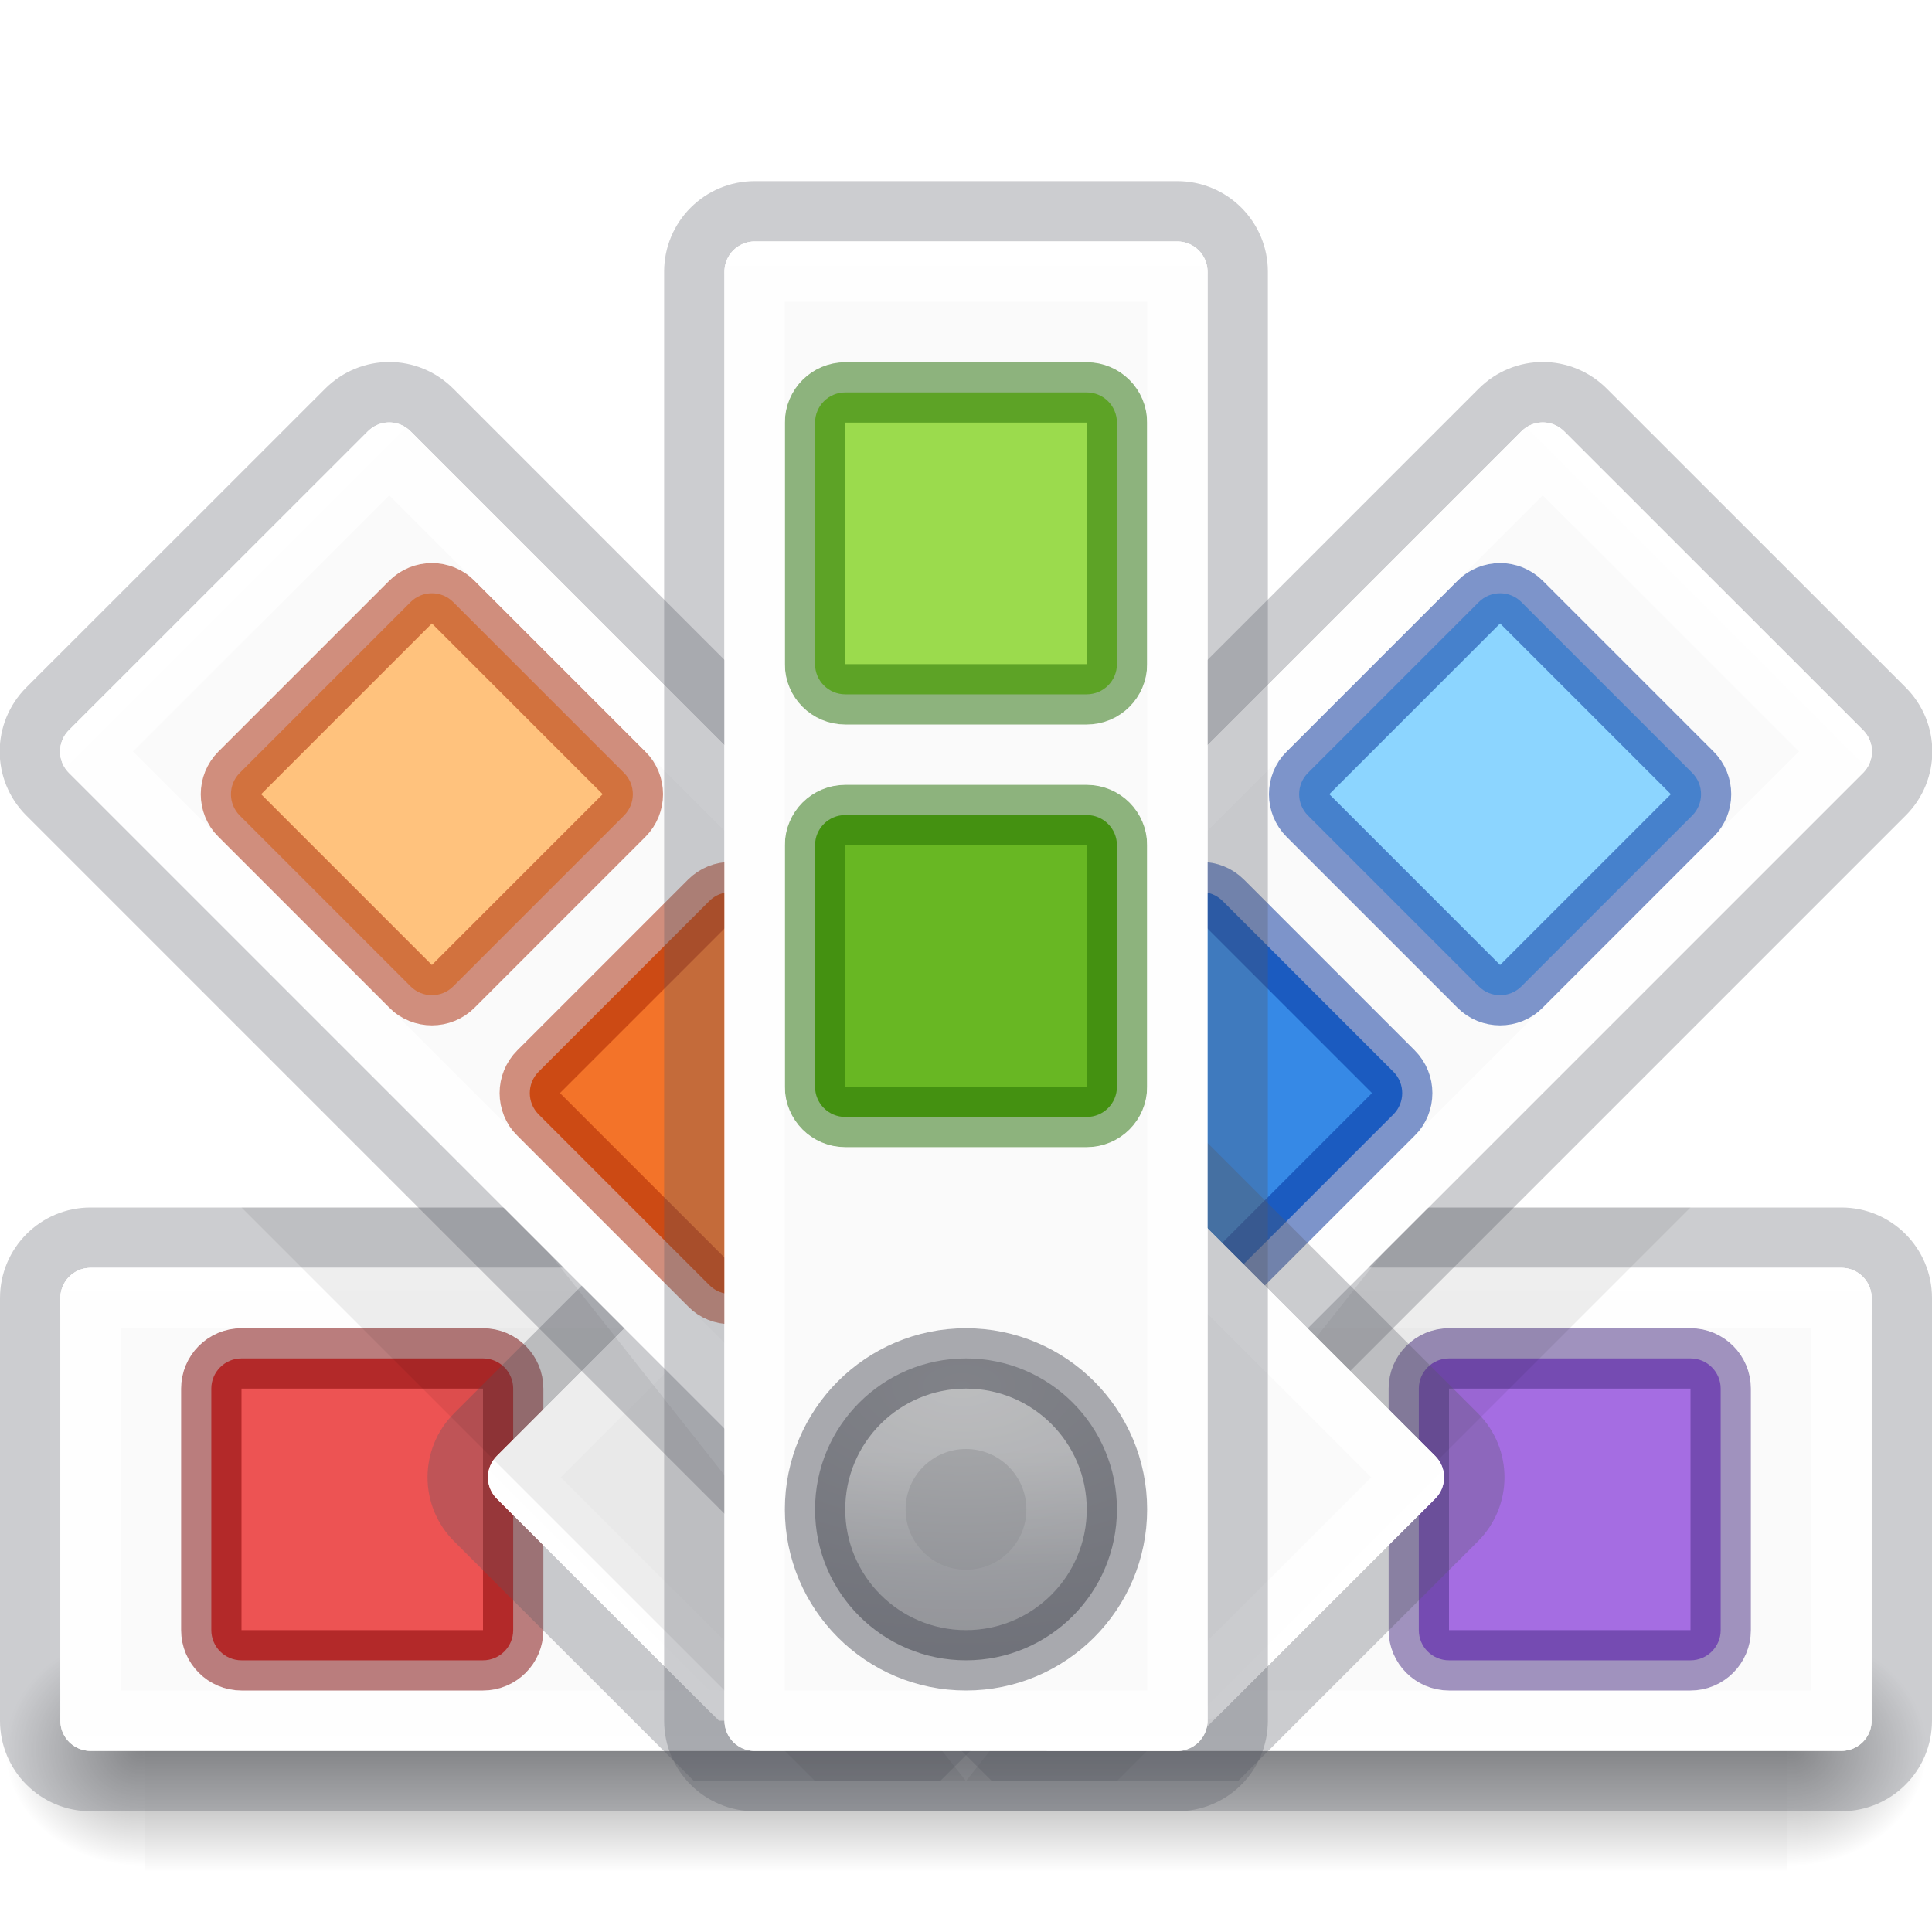
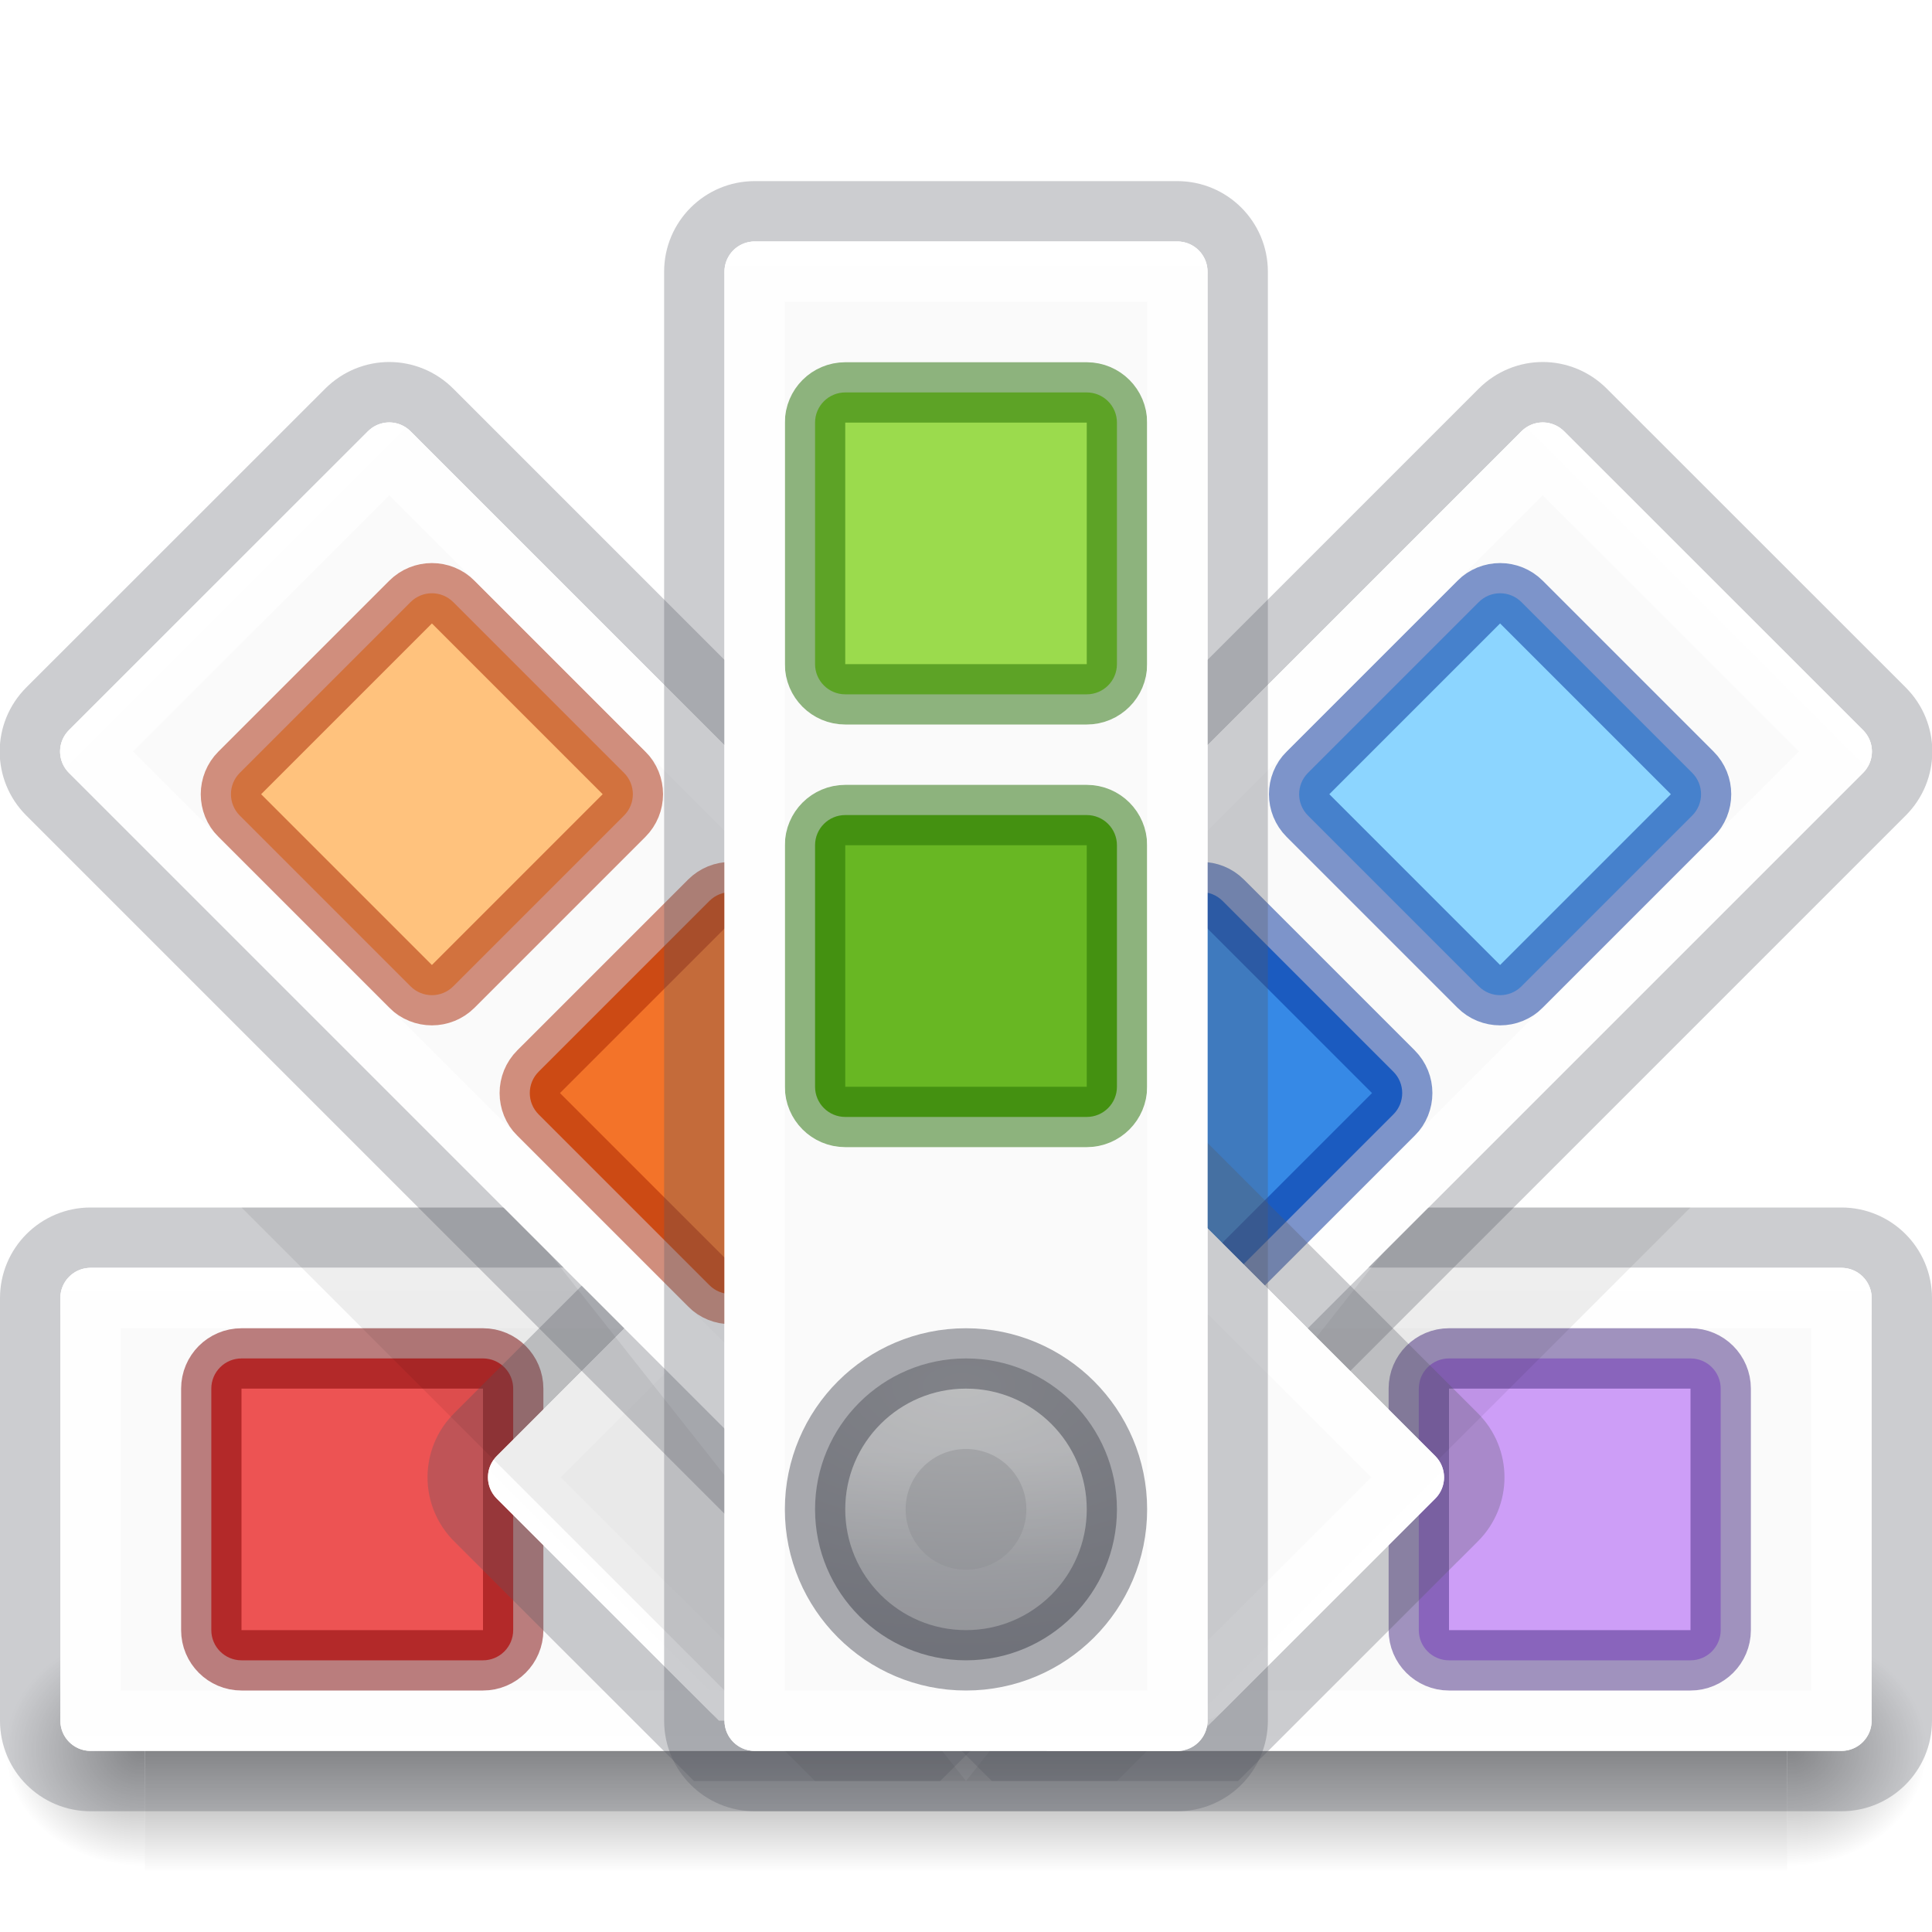
<svg xmlns="http://www.w3.org/2000/svg" xmlns:xlink="http://www.w3.org/1999/xlink" id="svg2526" height="32" width="32" version="1.0">
  <defs id="defs2528">
    <linearGradient id="linearGradient4835">
      <stop style="stop-color:#ffffff;stop-opacity:1;" offset="0" id="stop4831" />
      <stop style="stop-color:#ffffff;stop-opacity:0.3" offset="1" id="stop4833" />
    </linearGradient>
    <linearGradient id="linearGradient4819">
      <stop style="stop-color:#abacae;stop-opacity:1" offset="0" id="stop4815" />
      <stop style="stop-color:#7e8087;stop-opacity:1" offset="1" id="stop4817" />
    </linearGradient>
    <linearGradient id="linearGradient5082">
      <stop id="stop5074" offset="0" style="stop-color:#ffffff;stop-opacity:1;" />
      <stop style="stop-color:#ffffff;stop-opacity:0.75" offset="0.127" id="stop5076" />
      <stop id="stop5078" offset="0.875" style="stop-color:#ffffff;stop-opacity:0.75" />
      <stop id="stop5080" offset="1" style="stop-color:#ffffff;stop-opacity:0.95" />
    </linearGradient>
    <linearGradient id="linearGradient5057">
      <stop style="stop-color:#ffffff;stop-opacity:1;" offset="0" id="stop5048" />
      <stop id="stop5051" offset="0.04" style="stop-color:#ffffff;stop-opacity:0.75" />
      <stop style="stop-color:#ffffff;stop-opacity:0.75" offset="0.96" id="stop5053" />
      <stop style="stop-color:#ffffff;stop-opacity:0.95" offset="1" id="stop5055" />
    </linearGradient>
    <linearGradient id="linearGradient5060">
      <stop offset="0" style="stop-color:#000000;stop-opacity:1" id="stop5062" />
      <stop offset="1" style="stop-color:#000000;stop-opacity:0" id="stop5064" />
    </linearGradient>
    <linearGradient id="linearGradient5048">
      <stop offset="0" style="stop-color:#000000;stop-opacity:0" id="stop5050" />
      <stop offset="0.5" style="stop-color:#000000;stop-opacity:1" id="stop5056" />
      <stop offset="1" style="stop-color:#000000;stop-opacity:0" id="stop5052" />
    </linearGradient>
    <linearGradient gradientTransform="matrix(0.05633073,0,0,0.01647059,-4.359536,20.9611)" gradientUnits="userSpaceOnUse" xlink:href="#linearGradient5048" id="linearGradient3188" y2="609.505" x2="302.857" y1="366.648" x1="302.857" />
    <radialGradient gradientTransform="matrix(-0.01927752,0,0,0.01647059,14.01795,20.96113)" gradientUnits="userSpaceOnUse" xlink:href="#linearGradient5060" id="radialGradient3190" fy="486.648" fx="605.714" r="117.143" cy="486.648" cx="605.714" />
    <radialGradient gradientTransform="matrix(0.01927752,0,0,0.01647059,17.98204,20.96113)" gradientUnits="userSpaceOnUse" xlink:href="#linearGradient5060" id="radialGradient3192" fy="486.648" fx="605.714" r="117.143" cy="486.648" cx="605.714" />
    <linearGradient gradientUnits="userSpaceOnUse" y2="-16" x2="29" y1="-16" x1="4" id="linearGradient5046" xlink:href="#linearGradient5057" />
    <linearGradient gradientTransform="translate(-3,41)" y2="-12" x2="25" y1="-20.022" x1="25" gradientUnits="userSpaceOnUse" id="linearGradient5072" xlink:href="#linearGradient5082" />
    <linearGradient gradientTransform="rotate(45,-27.1161,-3.65138)" y2="-16" x2="29" y1="-16" x1="4" gradientUnits="userSpaceOnUse" id="linearGradient5118" xlink:href="#linearGradient5057" />
    <linearGradient gradientTransform="matrix(-0.7071068,0.7071068,0.7071068,0.7071068,42.52404,18.10451)" y2="-16" x2="29" y1="-16" x1="4" gradientUnits="userSpaceOnUse" id="linearGradient5136" xlink:href="#linearGradient5057" />
    <radialGradient xlink:href="#linearGradient4819" id="radialGradient4821" cx="16.012" cy="22.929" fx="16.012" fy="22.929" r="2.5" gradientUnits="userSpaceOnUse" gradientTransform="matrix(1.3154225e-7,2.457342,-4.528343,2.4240355e-7,119.7653,-16.39403)" />
    <linearGradient xlink:href="#linearGradient4835" id="linearGradient4837" x1="15.989" y1="24.041" x2="15.989" y2="25.911" gradientUnits="userSpaceOnUse" />
  </defs>
  <g id="g5209">
    <g id="g4200" style="opacity:0.4">
      <g id="g4176" style="">
        <rect style="display:inline;overflow:visible;visibility:visible;fill:url(#linearGradient3188);fill-opacity:1;fill-rule:nonzero;stroke:none;stroke-width:1;marker:none" id="rect2879" y="27" x="2.4" height="4" width="27.2" />
        <path style="display:inline;overflow:visible;visibility:visible;fill:url(#radialGradient3190);fill-opacity:1;fill-rule:nonzero;stroke:none;stroke-width:1;marker:none" id="path2881" d="m 2.4,27 0,4 c -0.993,0.007 -2.4,-0.896 -2.4,-2 0,-1.104 1.108,-2 2.4,-2 z" />
        <path style="display:inline;overflow:visible;visibility:visible;fill:url(#radialGradient3192);fill-opacity:1;fill-rule:nonzero;stroke:none;stroke-width:1;marker:none" id="path2883" d="m 29.6,27 0,4 c 0.993,0.007 2.4,-0.896 2.4,-2 0,-1.104 -1.108,-2 -2.4,-2 z" />
      </g>
    </g>
    <g id="g5091">
      <rect ry="1" rx="1" y="20.5" x="0.5" height="9" width="31" id="rect4992" style="color:#000000;clip-rule:nonzero;display:inline;overflow:visible;visibility:visible;opacity:0.3;isolation:auto;mix-blend-mode:normal;color-interpolation:sRGB;color-interpolation-filters:linearRGB;solid-color:#000000;solid-opacity:1;fill:none;fill-opacity:1;fill-rule:nonzero;stroke:#555761;stroke-width:1;stroke-linecap:butt;stroke-linejoin:miter;stroke-miterlimit:4;stroke-dasharray:none;stroke-dashoffset:0;stroke-opacity:1;marker:none;color-rendering:auto;image-rendering:auto;shape-rendering:auto;text-rendering:auto;enable-background:accumulate" />
      <rect style="color:#000000;clip-rule:nonzero;display:inline;overflow:visible;visibility:visible;opacity:1;isolation:auto;mix-blend-mode:normal;color-interpolation:sRGB;color-interpolation-filters:linearRGB;solid-color:#000000;solid-opacity:1;fill:#fafafa;fill-opacity:1;fill-rule:nonzero;stroke:none;stroke-width:1;stroke-linecap:butt;stroke-linejoin:miter;stroke-miterlimit:4;stroke-dasharray:none;stroke-dashoffset:0;stroke-opacity:1;marker:none;color-rendering:auto;image-rendering:auto;shape-rendering:auto;text-rendering:auto;enable-background:accumulate" id="rect5001" width="30" height="8" x="1" y="21" rx="0.5" ry="0.5" />
      <rect style="color:#000000;clip-rule:nonzero;display:inline;overflow:visible;visibility:visible;opacity:1;isolation:auto;mix-blend-mode:normal;color-interpolation:sRGB;color-interpolation-filters:linearRGB;solid-color:#000000;solid-opacity:1;fill:none;fill-opacity:1;fill-rule:nonzero;stroke:url(#linearGradient5072);stroke-width:1;stroke-linecap:butt;stroke-linejoin:round;stroke-miterlimit:4;stroke-dasharray:none;stroke-dashoffset:0;stroke-opacity:1;marker:none;color-rendering:auto;image-rendering:auto;shape-rendering:auto;text-rendering:auto;enable-background:accumulate" id="rect5070" width="29" height="7" x="1.5" y="21.5" rx="0" ry="0" />
-       <rect style="color:#000000;clip-rule:nonzero;display:inline;overflow:visible;visibility:visible;opacity:1;isolation:auto;mix-blend-mode:normal;color-interpolation:sRGB;color-interpolation-filters:linearRGB;solid-color:#000000;solid-opacity:1;fill:#a56de2;fill-opacity:1;fill-rule:nonzero;stroke:none;stroke-width:1;stroke-linecap:butt;stroke-linejoin:miter;stroke-miterlimit:4;stroke-dasharray:none;stroke-dashoffset:0;stroke-opacity:1;marker:none;color-rendering:auto;image-rendering:auto;shape-rendering:auto;text-rendering:auto;enable-background:accumulate" id="rect5021" width="5" height="5" x="23.5" y="22.5" rx="0.5" ry="0.5" />
+       <rect style="color:#000000;clip-rule:nonzero;display:inline;overflow:visible;visibility:visible;opacity:1;isolation:auto;mix-blend-mode:normal;color-interpolation:sRGB;color-interpolation-filters:linearRGB;solid-color:#000000;solid-opacity:1;fill:#cd9ef7;fill-opacity:1;fill-rule:nonzero;stroke:none;stroke-width:1;stroke-linecap:butt;stroke-linejoin:miter;stroke-miterlimit:4;stroke-dasharray:none;stroke-dashoffset:0;stroke-opacity:1;marker:none;color-rendering:auto;image-rendering:auto;shape-rendering:auto;text-rendering:auto;enable-background:accumulate" id="rect5021" width="5" height="5" x="23.5" y="22.5" rx="0.5" ry="0.5" />
      <rect ry="0.5" rx="0.5" y="22.5" x="23.5" height="5" width="5" id="rect5013" style="color:#000000;clip-rule:nonzero;display:inline;overflow:visible;visibility:visible;opacity:0.5;isolation:auto;mix-blend-mode:normal;color-interpolation:sRGB;color-interpolation-filters:linearRGB;solid-color:#000000;solid-opacity:1;fill:none;fill-opacity:1;fill-rule:nonzero;stroke:#452981;stroke-width:1;stroke-linecap:butt;stroke-linejoin:miter;stroke-miterlimit:4;stroke-dasharray:none;stroke-dashoffset:0;stroke-opacity:1;marker:none;color-rendering:auto;image-rendering:auto;shape-rendering:auto;text-rendering:auto;enable-background:accumulate" />
      <rect ry="0.5" rx="0.5" y="22.5" x="3.5" height="5" width="5" id="rect5023" style="color:#000000;clip-rule:nonzero;display:inline;overflow:visible;visibility:visible;opacity:1;isolation:auto;mix-blend-mode:normal;color-interpolation:sRGB;color-interpolation-filters:linearRGB;solid-color:#000000;solid-opacity:1;fill:#ed5353;fill-opacity:1;fill-rule:nonzero;stroke:none;stroke-width:1;stroke-linecap:butt;stroke-linejoin:miter;stroke-miterlimit:4;stroke-dasharray:none;stroke-dashoffset:0;stroke-opacity:1;marker:none;color-rendering:auto;image-rendering:auto;shape-rendering:auto;text-rendering:auto;enable-background:accumulate" />
      <rect style="color:#000000;clip-rule:nonzero;display:inline;overflow:visible;visibility:visible;opacity:0.5;isolation:auto;mix-blend-mode:normal;color-interpolation:sRGB;color-interpolation-filters:linearRGB;solid-color:#000000;solid-opacity:1;fill:none;fill-opacity:1;fill-rule:nonzero;stroke:#7a0000;stroke-width:1;stroke-linecap:butt;stroke-linejoin:miter;stroke-miterlimit:4;stroke-dasharray:none;stroke-dashoffset:0;stroke-opacity:1;marker:none;color-rendering:auto;image-rendering:auto;shape-rendering:auto;text-rendering:auto;enable-background:accumulate" id="rect5015" width="5" height="5" x="3.5" y="22.5" rx="0.5" ry="0.5" />
    </g>
    <path id="path5164" d="M 23.5,20 H 28 l -9.5,9.5 H 16 Z" style="opacity:0.07;fill:#000000;fill-rule:evenodd;stroke:none;stroke-width:1px;stroke-linecap:butt;stroke-linejoin:miter;stroke-opacity:1" />
    <g transform="matrix(-0.7071068,-0.7071068,-0.7071068,0.7071068,42.52404,18.10451)" id="g5134">
      <path style="color:#000000;clip-rule:nonzero;display:inline;overflow:visible;visibility:visible;opacity:0.3;isolation:auto;mix-blend-mode:normal;color-interpolation:sRGB;color-interpolation-filters:linearRGB;solid-color:#000000;solid-opacity:1;fill:none;fill-opacity:1;fill-rule:nonzero;stroke:#555761;stroke-width:1;stroke-linecap:butt;stroke-linejoin:miter;stroke-miterlimit:4;stroke-dasharray:none;stroke-dashoffset:0;stroke-opacity:1;marker:none;color-rendering:auto;image-rendering:auto;shape-rendering:auto;text-rendering:auto;enable-background:accumulate" d="M 25.553 6.496 C 25.297 6.496 25.042 6.595 24.846 6.791 L 7.875 23.762 C 7.483 24.153 7.483 24.784 7.875 25.176 L 11.701 29 L 15.365 29 L 31.211 13.154 C 31.603 12.763 31.603 12.132 31.211 11.74 L 26.26 6.791 C 26.064 6.595 25.808 6.496 25.553 6.496 z " transform="matrix(-0.7071068,-0.7071068,-0.7071068,0.7071068,42.87086,17.26721)" id="rect5120" />
      <path id="rect5122" transform="matrix(-0.7071068,-0.7071068,-0.7071068,0.7071068,42.87086,17.26721)" d="M 25.553 6.998 C 25.425 6.998 25.297 7.047 25.199 7.145 L 8.229 24.115 C 8.033 24.311 8.033 24.626 8.229 24.822 L 11.408 28 L 15.658 28 L 30.857 12.801 C 31.053 12.605 31.053 12.29 30.857 12.094 L 25.906 7.145 C 25.808 7.047 25.681 6.998 25.553 6.998 z " style="color:#000000;clip-rule:nonzero;display:inline;overflow:visible;visibility:visible;opacity:1;isolation:auto;mix-blend-mode:normal;color-interpolation:sRGB;color-interpolation-filters:linearRGB;solid-color:#000000;solid-opacity:1;fill:#fafafa;fill-opacity:1;fill-rule:nonzero;stroke:none;stroke-width:1;stroke-linecap:butt;stroke-linejoin:miter;stroke-miterlimit:4;stroke-dasharray:none;stroke-dashoffset:0;stroke-opacity:1;marker:none;color-rendering:auto;image-rendering:auto;shape-rendering:auto;text-rendering:auto;enable-background:accumulate" />
      <rect style="color:#000000;clip-rule:nonzero;display:inline;overflow:visible;visibility:visible;opacity:1;isolation:auto;mix-blend-mode:normal;color-interpolation:sRGB;color-interpolation-filters:linearRGB;solid-color:#000000;solid-opacity:1;fill:#8cd5ff;fill-opacity:1;fill-rule:nonzero;stroke:none;stroke-width:1;stroke-linecap:butt;stroke-linejoin:miter;stroke-miterlimit:4;stroke-dasharray:none;stroke-dashoffset:0;stroke-opacity:1;marker:none;color-rendering:auto;image-rendering:auto;shape-rendering:auto;text-rendering:auto;enable-background:accumulate" id="rect5124" width="5" height="5" x="13.5" y="6.5" rx="0.5" ry="0.5" />
      <rect ry="0.5" rx="0.5" y="6.5" x="13.5" height="5" width="5" id="rect5126" style="color:#000000;clip-rule:nonzero;display:inline;overflow:visible;visibility:visible;opacity:0.5;isolation:auto;mix-blend-mode:normal;color-interpolation:sRGB;color-interpolation-filters:linearRGB;solid-color:#000000;solid-opacity:1;fill:none;fill-opacity:1;fill-rule:nonzero;stroke:#002e99;stroke-width:1;stroke-linecap:butt;stroke-linejoin:miter;stroke-miterlimit:4;stroke-dasharray:none;stroke-dashoffset:0;stroke-opacity:1;marker:none;color-rendering:auto;image-rendering:auto;shape-rendering:auto;text-rendering:auto;enable-background:accumulate" />
      <rect ry="0.5" rx="0.5" y="13.5" x="13.5" height="5" width="5" id="rect5128" style="color:#000000;clip-rule:nonzero;display:inline;overflow:visible;visibility:visible;opacity:1;isolation:auto;mix-blend-mode:normal;color-interpolation:sRGB;color-interpolation-filters:linearRGB;solid-color:#000000;solid-opacity:1;fill:#3689e6;fill-opacity:1;fill-rule:nonzero;stroke:none;stroke-width:1;stroke-linecap:butt;stroke-linejoin:miter;stroke-miterlimit:4;stroke-dasharray:none;stroke-dashoffset:0;stroke-opacity:1;marker:none;color-rendering:auto;image-rendering:auto;shape-rendering:auto;text-rendering:auto;enable-background:accumulate" />
      <rect style="color:#000000;clip-rule:nonzero;display:inline;overflow:visible;visibility:visible;opacity:0.5;isolation:auto;mix-blend-mode:normal;color-interpolation:sRGB;color-interpolation-filters:linearRGB;solid-color:#000000;solid-opacity:1;fill:none;fill-opacity:1;fill-rule:nonzero;stroke:#002e99;stroke-width:1;stroke-linecap:butt;stroke-linejoin:miter;stroke-miterlimit:4;stroke-dasharray:none;stroke-dashoffset:0;stroke-opacity:1;marker:none;color-rendering:auto;image-rendering:auto;shape-rendering:auto;text-rendering:auto;enable-background:accumulate" id="rect5130" width="5" height="5" x="13.5" y="13.5" rx="0.5" ry="0.5" />
      <path id="rect5132" transform="matrix(-0.7071068,-0.7071068,-0.7071068,0.7071068,42.87086,17.26721)" d="M 25.553 7.498 L 8.582 24.469 L 12.115 28 L 14.951 28 L 30.504 12.447 L 25.553 7.498 z " style="color:#000000;clip-rule:nonzero;display:inline;overflow:visible;visibility:visible;opacity:1;isolation:auto;mix-blend-mode:normal;color-interpolation:sRGB;color-interpolation-filters:linearRGB;solid-color:#000000;solid-opacity:1;fill:none;fill-opacity:1;fill-rule:nonzero;stroke:url(#linearGradient5136);stroke-width:1;stroke-linecap:butt;stroke-linejoin:round;stroke-miterlimit:4;stroke-dasharray:none;stroke-dashoffset:0;stroke-opacity:1;marker:none;color-rendering:auto;image-rendering:auto;shape-rendering:auto;text-rendering:auto;enable-background:accumulate" />
    </g>
    <path style="fill:#000000;fill-rule:evenodd;stroke:none;stroke-width:1px;stroke-linecap:butt;stroke-linejoin:miter;stroke-opacity:1;opacity:0.07" d="M 8.5,20 H 4 l 9.5,9.5 H 16 Z" id="path5162" />
    <g id="g5116" transform="rotate(-45,16.59206,21.75589)">
      <path style="color:#000000;clip-rule:nonzero;display:inline;overflow:visible;visibility:visible;opacity:0.3;isolation:auto;mix-blend-mode:normal;color-interpolation:sRGB;color-interpolation-filters:linearRGB;solid-color:#000000;solid-opacity:1;fill:none;fill-opacity:1;fill-rule:nonzero;stroke:#555761;stroke-width:1;stroke-linecap:butt;stroke-linejoin:miter;stroke-miterlimit:4;stroke-dasharray:none;stroke-dashoffset:0;stroke-opacity:1;marker:none;color-rendering:auto;image-rendering:auto;shape-rendering:auto;text-rendering:auto;enable-background:accumulate" d="M 6.447 6.496 C 6.192 6.496 5.936 6.595 5.74 6.791 L 0.789 11.74 C 0.397 12.132 0.397 12.763 0.789 13.154 L 16.635 29 L 20.299 29 L 24.125 25.176 C 24.517 24.784 24.517 24.153 24.125 23.762 L 7.154 6.791 C 6.958 6.595 6.703 6.496 6.447 6.496 z " transform="rotate(45,16.59206,21.75589)" id="rect5102" />
      <path style="color:#000000;clip-rule:nonzero;display:inline;overflow:visible;visibility:visible;opacity:1;isolation:auto;mix-blend-mode:normal;color-interpolation:sRGB;color-interpolation-filters:linearRGB;solid-color:#000000;solid-opacity:1;fill:#fafafa;fill-opacity:1;fill-rule:nonzero;stroke:none;stroke-width:1;stroke-linecap:butt;stroke-linejoin:miter;stroke-miterlimit:4;stroke-dasharray:none;stroke-dashoffset:0;stroke-opacity:1;marker:none;color-rendering:auto;image-rendering:auto;shape-rendering:auto;text-rendering:auto;enable-background:accumulate" d="M 6.447 6.998 C 6.319 6.998 6.192 7.047 6.094 7.145 L 1.143 12.094 C 0.947 12.29 0.947 12.605 1.143 12.801 L 17.342 29 L 19.592 29 L 23.771 24.822 C 23.967 24.626 23.967 24.311 23.771 24.115 L 6.801 7.145 C 6.703 7.047 6.575 6.998 6.447 6.998 z " transform="rotate(45,16.59206,21.75589)" id="rect5104" />
      <rect ry="0.5" rx="0.5" y="6.5" x="13.5" height="5" width="5" id="rect5106" style="color:#000000;clip-rule:nonzero;display:inline;overflow:visible;visibility:visible;opacity:1;isolation:auto;mix-blend-mode:normal;color-interpolation:sRGB;color-interpolation-filters:linearRGB;solid-color:#000000;solid-opacity:1;fill:#ffc27d;fill-opacity:1;fill-rule:nonzero;stroke:none;stroke-width:1;stroke-linecap:butt;stroke-linejoin:miter;stroke-miterlimit:4;stroke-dasharray:none;stroke-dashoffset:0;stroke-opacity:1;marker:none;color-rendering:auto;image-rendering:auto;shape-rendering:auto;text-rendering:auto;enable-background:accumulate" />
      <rect style="color:#000000;clip-rule:nonzero;display:inline;overflow:visible;visibility:visible;opacity:0.5;isolation:auto;mix-blend-mode:normal;color-interpolation:sRGB;color-interpolation-filters:linearRGB;solid-color:#000000;solid-opacity:1;fill:none;fill-opacity:1;fill-rule:nonzero;stroke:#a62100;stroke-width:1;stroke-linecap:butt;stroke-linejoin:miter;stroke-miterlimit:4;stroke-dasharray:none;stroke-dashoffset:0;stroke-opacity:1;marker:none;color-rendering:auto;image-rendering:auto;shape-rendering:auto;text-rendering:auto;enable-background:accumulate" id="rect5108" width="5" height="5" x="13.5" y="6.5" rx="0.5" ry="0.5" />
      <rect style="color:#000000;clip-rule:nonzero;display:inline;overflow:visible;visibility:visible;opacity:1;isolation:auto;mix-blend-mode:normal;color-interpolation:sRGB;color-interpolation-filters:linearRGB;solid-color:#000000;solid-opacity:1;fill:#f37329;fill-opacity:1;fill-rule:nonzero;stroke:none;stroke-width:1;stroke-linecap:butt;stroke-linejoin:miter;stroke-miterlimit:4;stroke-dasharray:none;stroke-dashoffset:0;stroke-opacity:1;marker:none;color-rendering:auto;image-rendering:auto;shape-rendering:auto;text-rendering:auto;enable-background:accumulate" id="rect5110" width="5" height="5" x="13.5" y="13.5" rx="0.5" ry="0.5" />
      <rect ry="0.5" rx="0.5" y="13.5" x="13.5" height="5" width="5" id="rect5112" style="color:#000000;clip-rule:nonzero;display:inline;overflow:visible;visibility:visible;opacity:0.5;isolation:auto;mix-blend-mode:normal;color-interpolation:sRGB;color-interpolation-filters:linearRGB;solid-color:#000000;solid-opacity:1;fill:none;fill-opacity:1;fill-rule:nonzero;stroke:#a62100;stroke-width:1;stroke-linecap:butt;stroke-linejoin:miter;stroke-miterlimit:4;stroke-dasharray:none;stroke-dashoffset:0;stroke-opacity:1;marker:none;color-rendering:auto;image-rendering:auto;shape-rendering:auto;text-rendering:auto;enable-background:accumulate" />
      <path id="rect5114" transform="rotate(45,16.59206,21.75589)" d="M 6.447 7.498 L 1.496 12.447 L 17.049 28 L 19.885 28 L 23.418 24.469 L 6.447 7.498 z " style="color:#000000;clip-rule:nonzero;display:inline;overflow:visible;visibility:visible;opacity:1;isolation:auto;mix-blend-mode:normal;color-interpolation:sRGB;color-interpolation-filters:linearRGB;solid-color:#000000;solid-opacity:1;fill:none;fill-opacity:1;fill-rule:nonzero;stroke:url(#linearGradient5118);stroke-width:1;stroke-linecap:butt;stroke-linejoin:round;stroke-miterlimit:4;stroke-dasharray:none;stroke-dashoffset:0;stroke-opacity:1;marker:none;color-rendering:auto;image-rendering:auto;shape-rendering:auto;text-rendering:auto;enable-background:accumulate" />
    </g>
    <g id="g5100">
      <rect transform="rotate(90)" style="color:#000000;clip-rule:nonzero;display:inline;overflow:visible;visibility:visible;opacity:0.3;isolation:auto;mix-blend-mode:normal;color-interpolation:sRGB;color-interpolation-filters:linearRGB;solid-color:#000000;solid-opacity:1;fill:none;fill-opacity:1;fill-rule:nonzero;stroke:#555761;stroke-width:1;stroke-linecap:butt;stroke-linejoin:miter;stroke-miterlimit:4;stroke-dasharray:none;stroke-dashoffset:0;stroke-opacity:1;marker:none;color-rendering:auto;image-rendering:auto;shape-rendering:auto;text-rendering:auto;enable-background:accumulate" id="rect4997" width="26" height="9" x="3.5" y="-20.5" rx="1" ry="1" />
      <rect ry="0.5" rx="0.5" y="-20" x="4" height="8" width="25" id="rect4999" style="color:#000000;clip-rule:nonzero;display:inline;overflow:visible;visibility:visible;opacity:1;isolation:auto;mix-blend-mode:normal;color-interpolation:sRGB;color-interpolation-filters:linearRGB;solid-color:#000000;solid-opacity:1;fill:#fafafa;fill-opacity:1;fill-rule:nonzero;stroke:none;stroke-width:1;stroke-linecap:butt;stroke-linejoin:miter;stroke-miterlimit:4;stroke-dasharray:none;stroke-dashoffset:0;stroke-opacity:1;marker:none;color-rendering:auto;image-rendering:auto;shape-rendering:auto;text-rendering:auto;enable-background:accumulate" transform="rotate(90)" />
      <rect style="color:#000000;clip-rule:nonzero;display:inline;overflow:visible;visibility:visible;opacity:1;isolation:auto;mix-blend-mode:normal;color-interpolation:sRGB;color-interpolation-filters:linearRGB;solid-color:#000000;solid-opacity:1;fill:#9bdb4d;fill-opacity:1;fill-rule:nonzero;stroke:none;stroke-width:1;stroke-linecap:butt;stroke-linejoin:miter;stroke-miterlimit:4;stroke-dasharray:none;stroke-dashoffset:0;stroke-opacity:1;marker:none;color-rendering:auto;image-rendering:auto;shape-rendering:auto;text-rendering:auto;enable-background:accumulate" id="rect5017" width="5" height="5" x="13.5" y="6.5" rx="0.5" ry="0.5" />
      <rect ry="0.5" rx="0.5" y="6.5" x="13.5" height="5" width="5" id="rect5009" style="color:#000000;clip-rule:nonzero;display:inline;overflow:visible;visibility:visible;opacity:0.5;isolation:auto;mix-blend-mode:normal;color-interpolation:sRGB;color-interpolation-filters:linearRGB;solid-color:#000000;solid-opacity:1;fill:none;fill-opacity:1;fill-rule:nonzero;stroke:#206b00;stroke-width:1;stroke-linecap:butt;stroke-linejoin:miter;stroke-miterlimit:4;stroke-dasharray:none;stroke-dashoffset:0;stroke-opacity:1;marker:none;color-rendering:auto;image-rendering:auto;shape-rendering:auto;text-rendering:auto;enable-background:accumulate" />
      <rect ry="0.5" rx="0.5" y="13.5" x="13.5" height="5" width="5" id="rect5019" style="color:#000000;clip-rule:nonzero;display:inline;overflow:visible;visibility:visible;opacity:1;isolation:auto;mix-blend-mode:normal;color-interpolation:sRGB;color-interpolation-filters:linearRGB;solid-color:#000000;solid-opacity:1;fill:#68b723;fill-opacity:1;fill-rule:nonzero;stroke:none;stroke-width:1;stroke-linecap:butt;stroke-linejoin:miter;stroke-miterlimit:4;stroke-dasharray:none;stroke-dashoffset:0;stroke-opacity:1;marker:none;color-rendering:auto;image-rendering:auto;shape-rendering:auto;text-rendering:auto;enable-background:accumulate" />
      <rect style="color:#000000;clip-rule:nonzero;display:inline;overflow:visible;visibility:visible;opacity:0.5;isolation:auto;mix-blend-mode:normal;color-interpolation:sRGB;color-interpolation-filters:linearRGB;solid-color:#000000;solid-opacity:1;fill:none;fill-opacity:1;fill-rule:nonzero;stroke:#206b00;stroke-width:1;stroke-linecap:butt;stroke-linejoin:miter;stroke-miterlimit:4;stroke-dasharray:none;stroke-dashoffset:0;stroke-opacity:1;marker:none;color-rendering:auto;image-rendering:auto;shape-rendering:auto;text-rendering:auto;enable-background:accumulate" id="rect5011" width="5" height="5" x="13.5" y="13.5" rx="0.5" ry="0.5" />
      <rect ry="0" rx="0" y="-19.5" x="4.5" height="7" width="24" id="rect5036" style="color:#000000;clip-rule:nonzero;display:inline;overflow:visible;visibility:visible;opacity:1;isolation:auto;mix-blend-mode:normal;color-interpolation:sRGB;color-interpolation-filters:linearRGB;solid-color:#000000;solid-opacity:1;fill:none;fill-opacity:1;fill-rule:nonzero;stroke:url(#linearGradient5046);stroke-width:1;stroke-linecap:butt;stroke-linejoin:round;stroke-miterlimit:4;stroke-dasharray:none;stroke-dashoffset:0;stroke-opacity:1;marker:none;color-rendering:auto;image-rendering:auto;shape-rendering:auto;text-rendering:auto;enable-background:accumulate" transform="rotate(90)" />
    </g>
    <g id="g5034">
      <circle style="color:#000000;clip-rule:nonzero;display:inline;overflow:visible;visibility:visible;opacity:1;isolation:auto;mix-blend-mode:normal;color-interpolation:sRGB;color-interpolation-filters:linearRGB;solid-color:#000000;solid-opacity:1;fill:url(#radialGradient4821);fill-opacity:1;fill-rule:nonzero;stroke:none;stroke-width:1;stroke-linecap:butt;stroke-linejoin:miter;stroke-miterlimit:4;stroke-dasharray:none;stroke-dashoffset:0;stroke-opacity:1;marker:none;color-rendering:auto;image-rendering:auto;shape-rendering:auto;text-rendering:auto;enable-background:accumulate" id="circle5027" cx="16" cy="25" r="2.5" />
      <circle r="2.5" cy="25" cx="16" id="path5025" style="color:#000000;clip-rule:nonzero;display:inline;overflow:visible;visibility:visible;opacity:0.5;isolation:auto;mix-blend-mode:normal;color-interpolation:sRGB;color-interpolation-filters:linearRGB;solid-color:#000000;solid-opacity:1;fill:none;fill-opacity:1;fill-rule:nonzero;stroke:#555761;stroke-width:1;stroke-linecap:butt;stroke-linejoin:miter;stroke-miterlimit:4;stroke-dasharray:none;stroke-dashoffset:0;stroke-opacity:1;marker:none;color-rendering:auto;image-rendering:auto;shape-rendering:auto;text-rendering:auto;enable-background:accumulate" />
      <circle style="color:#000000;clip-rule:nonzero;display:inline;overflow:visible;visibility:visible;opacity:0.2;isolation:auto;mix-blend-mode:normal;color-interpolation:sRGB;color-interpolation-filters:linearRGB;solid-color:#000000;solid-opacity:1;fill:none;fill-opacity:1;fill-rule:nonzero;stroke:url(#linearGradient4837);stroke-width:1;stroke-linecap:butt;stroke-linejoin:miter;stroke-miterlimit:4;stroke-dasharray:none;stroke-dashoffset:0;stroke-opacity:1;marker:none;color-rendering:auto;image-rendering:auto;shape-rendering:auto;text-rendering:auto;enable-background:accumulate" id="circle5029" cx="16" cy="25" r="1.5" />
    </g>
  </g>
</svg>
